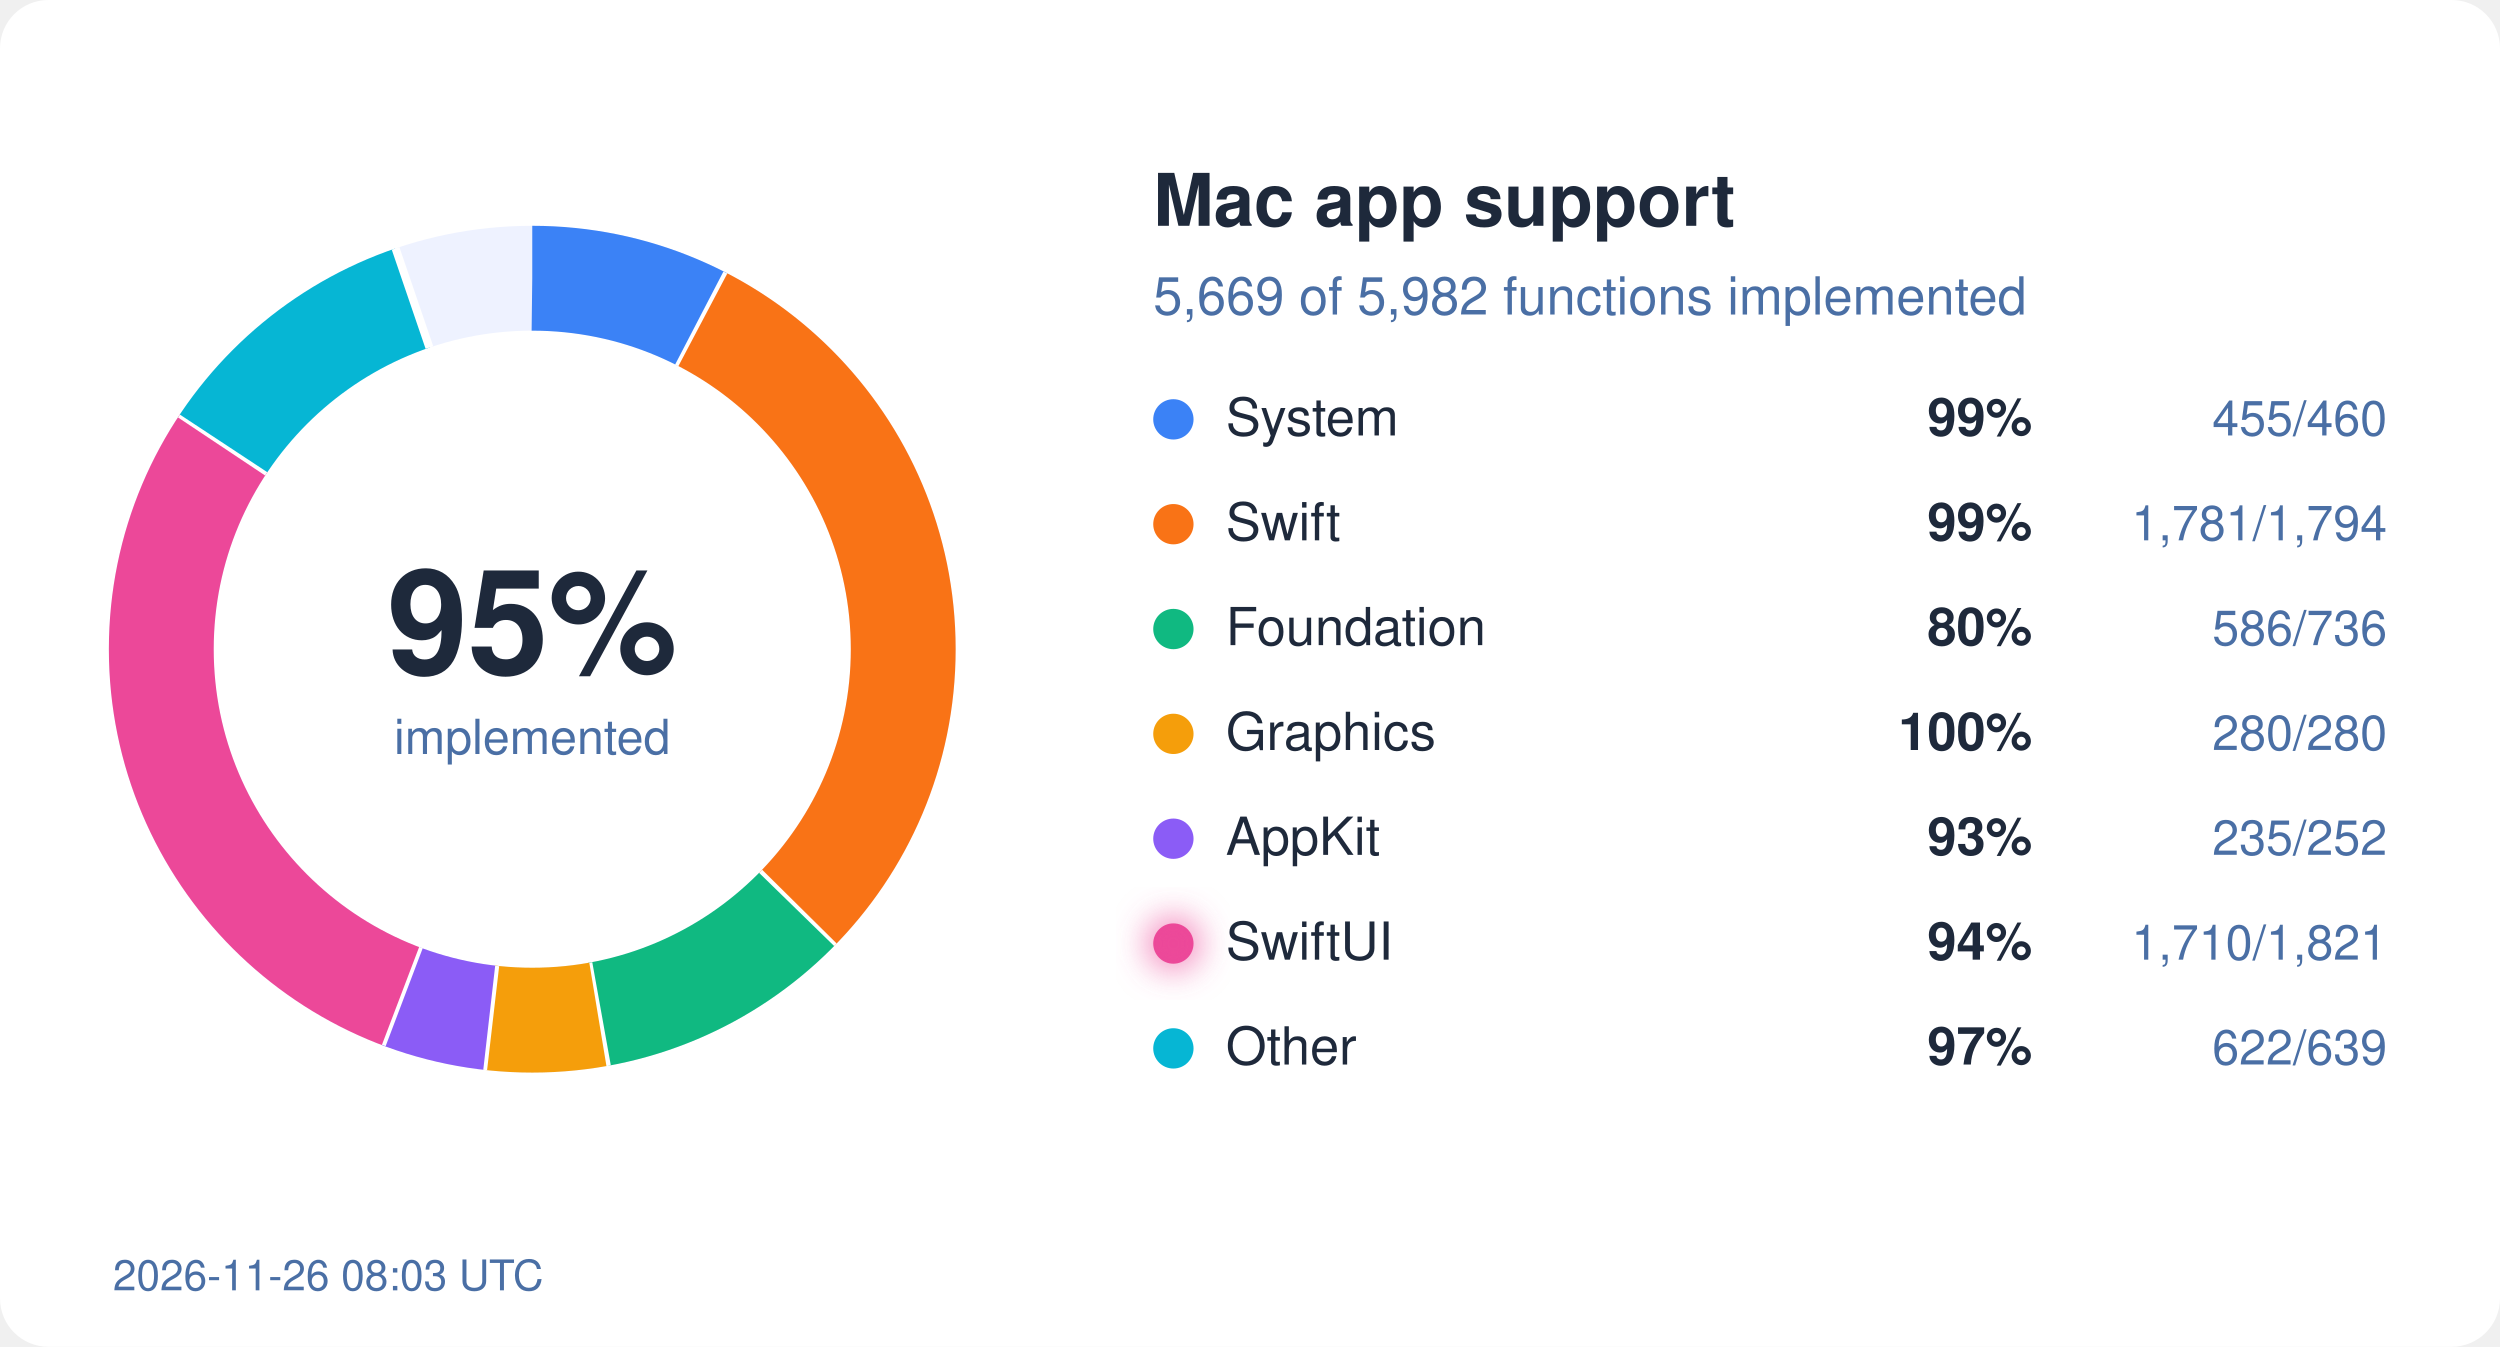
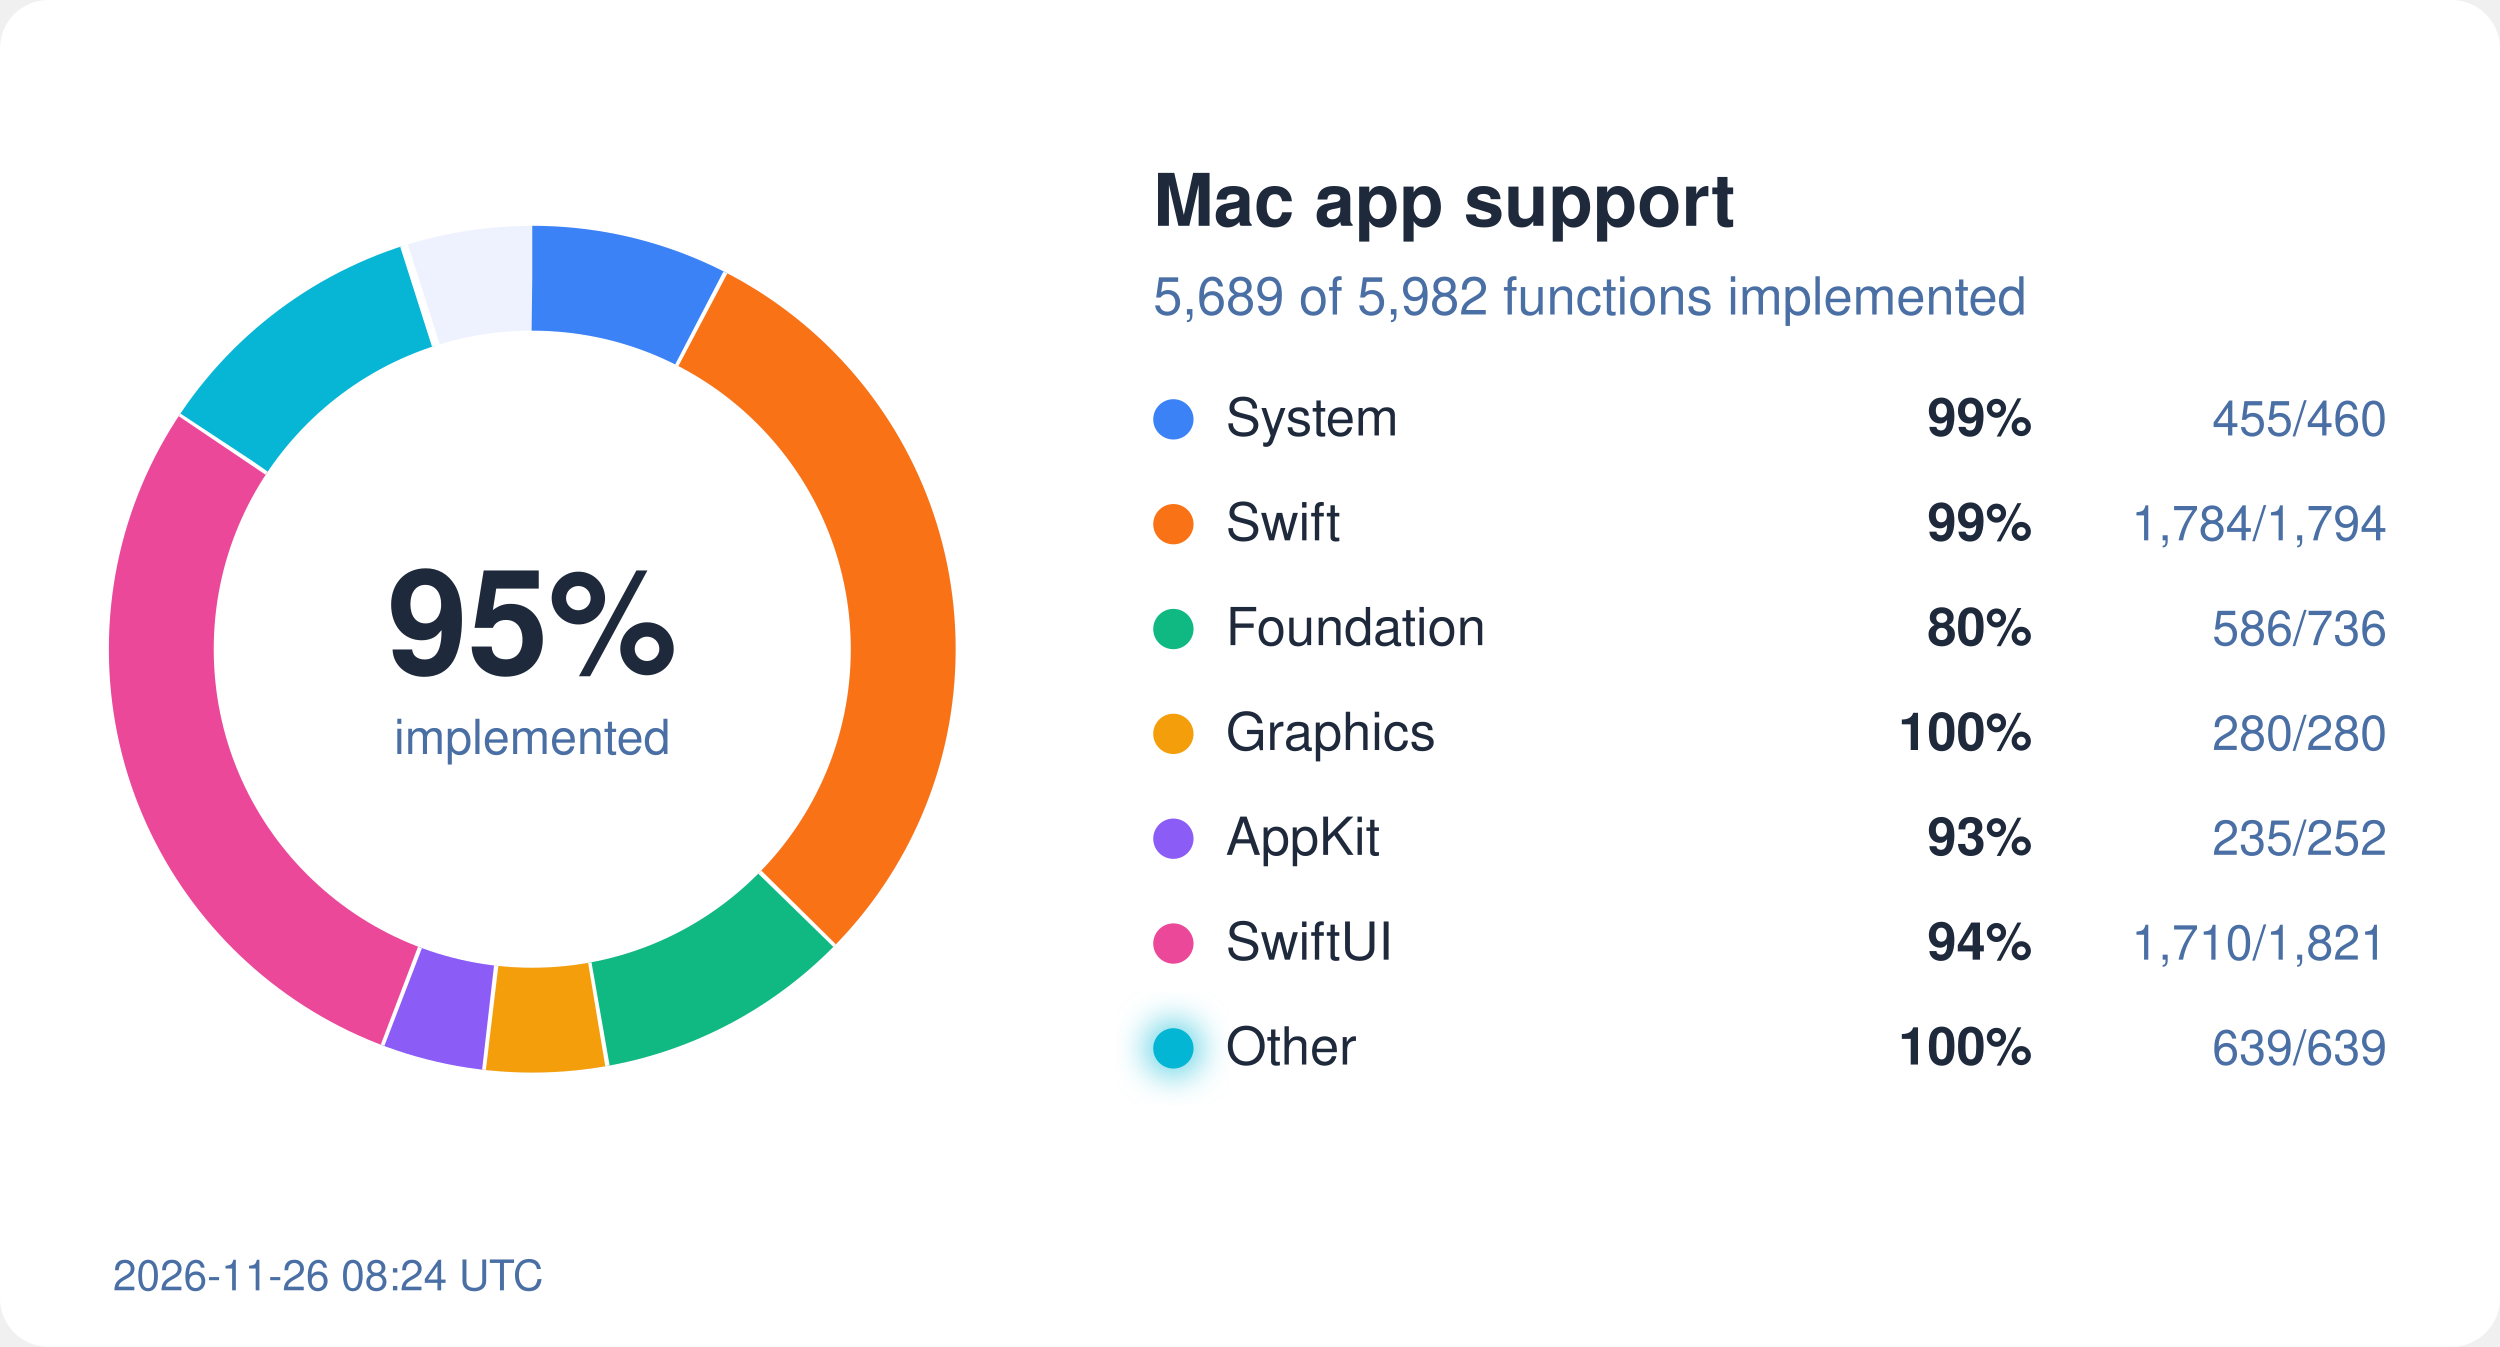
<svg xmlns="http://www.w3.org/2000/svg" width="620" height="334" viewBox="0 0 620 334">
  <style>
  text { font-family: system-ui, -apple-system, "Segoe UI", Helvetica, Arial, sans-serif; }
  .bg { fill: #ffffff; } .ink { fill: #1e293b; } .mute { fill: #4a6fa5; }
  .track { stroke: #eef2ff; } .gap { stroke: #ffffff; }
  .s-System { stroke: #3b82f6; } .f-System { fill: #3b82f6; }
  .s-Swift { stroke: #f97316; } .f-Swift { fill: #f97316; }
  .s-Foundation { stroke: #10b981; } .f-Foundation { fill: #10b981; }
  .s-Graphics { stroke: #f59e0b; } .f-Graphics { fill: #f59e0b; }
  .s-AppKit { stroke: #8b5cf6; } .f-AppKit { fill: #8b5cf6; }
  .s-SwiftUI { stroke: #ec4899; } .f-SwiftUI { fill: #ec4899; }
  .s-Other { stroke: #06b6d4; } .f-Other { fill: #06b6d4; }
  @media (prefers-color-scheme: dark) {
    .bg { fill: #0d1117; } .ink { fill: #e6edf3; } .mute { fill: #8fb4e3; }
    .track { stroke: #12263f; } .gap { stroke: #0d1117; }
    .s-System { stroke: #60a5fa; } .f-System { fill: #60a5fa; }
    .s-Swift { stroke: #fb923c; } .f-Swift { fill: #fb923c; }
    .s-Foundation { stroke: #34d399; } .f-Foundation { fill: #34d399; }
    .s-Graphics { stroke: #fbbf24; } .f-Graphics { fill: #fbbf24; }
    .s-AppKit { stroke: #a78bfa; } .f-AppKit { fill: #a78bfa; }
    .s-SwiftUI { stroke: #f472b6; } .f-SwiftUI { fill: #f472b6; }
    .s-Other { stroke: #22d3ee; } .f-Other { fill: #22d3ee; }
  }
</style>
  <defs>
    <filter id="glow" x="-50%" y="-50%" width="200%" height="200%">
      <feGaussianBlur stdDeviation="4" />
    </filter>
  </defs>
  <rect width="620" height="334" rx="12" class="bg" />
  <circle cx="132" cy="161" r="92" fill="none" class="track" stroke-width="26" />
  <circle cx="132" cy="161" r="92" fill="none" class="s-System" stroke-width="26" stroke-dasharray="43.97 578.05" stroke-dashoffset="-0.00" transform="rotate(-90 132 161)" />
  <line x1="168.3" y1="90.9" x2="180.3" y2="67.8" class="gap" stroke-width="2" />
-   <circle cx="132" cy="161" r="92" fill="none" class="s-Swift" stroke-width="26" stroke-dasharray="172.10 578.05" stroke-dashoffset="-43.97" transform="rotate(-90 132 161)" />
-   <line x1="188.3" y1="216.4" x2="206.8" y2="234.7" class="gap" stroke-width="2" />
-   <circle cx="132" cy="161" r="92" fill="none" class="s-Foundation" stroke-width="26" stroke-dasharray="56.63 578.05" stroke-dashoffset="-216.07" transform="rotate(-90 132 161)" />
-   <line x1="145.9" y1="238.8" x2="150.5" y2="264.4" class="gap" stroke-width="2" />
-   <circle cx="132" cy="161" r="92" fill="none" class="s-Graphics" stroke-width="26" stroke-dasharray="27.06 578.05" stroke-dashoffset="-272.70" transform="rotate(-90 132 161)" />
-   <line x1="122.8" y1="239.5" x2="119.8" y2="265.3" class="gap" stroke-width="2" />
-   <circle cx="132" cy="161" r="92" fill="none" class="s-AppKit" stroke-width="26" stroke-dasharray="22.71 578.05" stroke-dashoffset="-299.75" transform="rotate(-90 132 161)" />
-   <line x1="103.9" y1="234.8" x2="94.7" y2="259.1" class="gap" stroke-width="2" />
-   <circle cx="132" cy="161" r="92" fill="none" class="s-SwiftUI" stroke-width="26" stroke-dasharray="165.24 578.05" stroke-dashoffset="-322.46" transform="rotate(-90 132 161)" />
-   <line x1="66.3" y1="117.1" x2="44.7" y2="102.7" class="gap" stroke-width="2" />
-   <circle cx="132" cy="161" r="92" fill="none" class="s-Other" stroke-width="26" stroke-dasharray="60.11 578.05" stroke-dashoffset="-487.70" transform="rotate(-90 132 161)" />
-   <line x1="106.5" y1="86.2" x2="98.1" y2="61.6" class="gap" stroke-width="2" />
+   <circle cx="132" cy="161" r="92" fill="none" class="s-Swift" stroke-width="26" stroke-dasharray="172.39 578.05" stroke-dashoffset="-43.97" transform="rotate(-90 132 161)" />
+   <line x1="188.1" y1="216.6" x2="206.6" y2="234.9" class="gap" stroke-width="2" />
+   <circle cx="132" cy="161" r="92" fill="none" class="s-Foundation" stroke-width="26" stroke-dasharray="56.63 578.05" stroke-dashoffset="-216.36" transform="rotate(-90 132 161)" />
+   <line x1="145.7" y1="238.8" x2="150.2" y2="264.4" class="gap" stroke-width="2" />
+   <circle cx="132" cy="161" r="92" fill="none" class="s-Graphics" stroke-width="26" stroke-dasharray="27.06 578.05" stroke-dashoffset="-272.99" transform="rotate(-90 132 161)" />
+   <line x1="122.6" y1="239.4" x2="119.5" y2="265.2" class="gap" stroke-width="2" />
+   <circle cx="132" cy="161" r="92" fill="none" class="s-AppKit" stroke-width="26" stroke-dasharray="22.71 578.05" stroke-dashoffset="-300.04" transform="rotate(-90 132 161)" />
+   <line x1="103.7" y1="234.8" x2="94.4" y2="259.0" class="gap" stroke-width="2" />
+   <circle cx="132" cy="161" r="92" fill="none" class="s-SwiftUI" stroke-width="26" stroke-dasharray="165.24 578.05" stroke-dashoffset="-322.75" transform="rotate(-90 132 161)" />
+   <line x1="66.4" y1="116.9" x2="44.9" y2="102.4" class="gap" stroke-width="2" />
+   <circle cx="132" cy="161" r="92" fill="none" class="s-Other" stroke-width="26" stroke-dasharray="61.75 578.05" stroke-dashoffset="-487.99" transform="rotate(-90 132 161)" />
+   <line x1="108.1" y1="85.7" x2="100.2" y2="60.9" class="gap" stroke-width="2" />
  <text x="132" y="167" text-anchor="middle" class="ink" font-size="36" font-weight="700">95%</text>
  <text x="132" y="187" text-anchor="middle" class="mute" font-size="12">implemented</text>
  <text x="286" y="56" class="ink" font-size="18" font-weight="600">Mac app support</text>
-   <text x="286" y="78" class="mute" font-size="13">5,669 of 5,982 functions implemented</text>
+   <text x="286" y="78" class="mute" font-size="13">5,689 of 5,982 functions implemented</text>
  <circle cx="291" cy="104" r="5" class="f-System" />
  <text x="304" y="108" class="ink" font-size="13">System</text>
  <text x="504" y="108" class="ink" font-size="13" font-weight="600" text-anchor="end">99%</text>
  <text x="592" y="108" class="mute" font-size="12" text-anchor="end">455/460</text>
  <circle cx="291" cy="130" r="5" class="f-Swift" />
  <text x="304" y="134" class="ink" font-size="13">Swift</text>
  <text x="504" y="134" class="ink" font-size="13" font-weight="600" text-anchor="end">99%</text>
-   <text x="592" y="134" class="mute" font-size="12" text-anchor="end">1,781/1,794</text>
+   <text x="592" y="134" class="mute" font-size="12" text-anchor="end">1,784/1,794</text>
  <circle cx="291" cy="156" r="5" class="f-Foundation" />
  <text x="304" y="160" class="ink" font-size="13">Foundation</text>
  <text x="504" y="160" class="ink" font-size="13" font-weight="600" text-anchor="end">80%</text>
  <text x="592" y="160" class="mute" font-size="12" text-anchor="end">586/736</text>
  <circle cx="291" cy="182" r="5" class="f-Graphics" />
  <text x="304" y="186" class="ink" font-size="13">Graphics</text>
  <text x="504" y="186" class="ink" font-size="13" font-weight="600" text-anchor="end">100%</text>
  <text x="592" y="186" class="mute" font-size="12" text-anchor="end">280/280</text>
  <circle cx="291" cy="208" r="5" class="f-AppKit" />
  <text x="304" y="212" class="ink" font-size="13">AppKit</text>
  <text x="504" y="212" class="ink" font-size="13" font-weight="600" text-anchor="end">93%</text>
  <text x="592" y="212" class="mute" font-size="12" text-anchor="end">235/252</text>
  <circle cx="291" cy="234" r="5" class="f-SwiftUI" />
  <text x="304" y="238" class="ink" font-size="13">SwiftUI</text>
-   <circle cx="291" cy="234" r="7" class="f-SwiftUI" filter="url(#glow)" opacity="0.6" />
  <text x="504" y="238" class="ink" font-size="13" font-weight="600" text-anchor="end">94%</text>
  <text x="592" y="238" class="mute" font-size="12" text-anchor="end">1,710/1,821</text>
  <circle cx="291" cy="260" r="5" class="f-Other" />
  <text x="304" y="264" class="ink" font-size="13">Other</text>
-   <text x="504" y="264" class="ink" font-size="13" font-weight="600" text-anchor="end">97%</text>
-   <text x="592" y="264" class="mute" font-size="12" text-anchor="end">622/639</text>
-   <text x="28" y="320" class="mute" font-size="10.5">2026-11-26 08:03 UTC</text>
+   <circle cx="291" cy="260" r="7" class="f-Other" filter="url(#glow)" opacity="0.6" />
+   <text x="504" y="264" class="ink" font-size="13" font-weight="600" text-anchor="end">100%</text>
+   <text x="592" y="264" class="mute" font-size="12" text-anchor="end">639/639</text>
+   <text x="28" y="320" class="mute" font-size="10.5">2026-11-26 08:24 UTC</text>
</svg>
